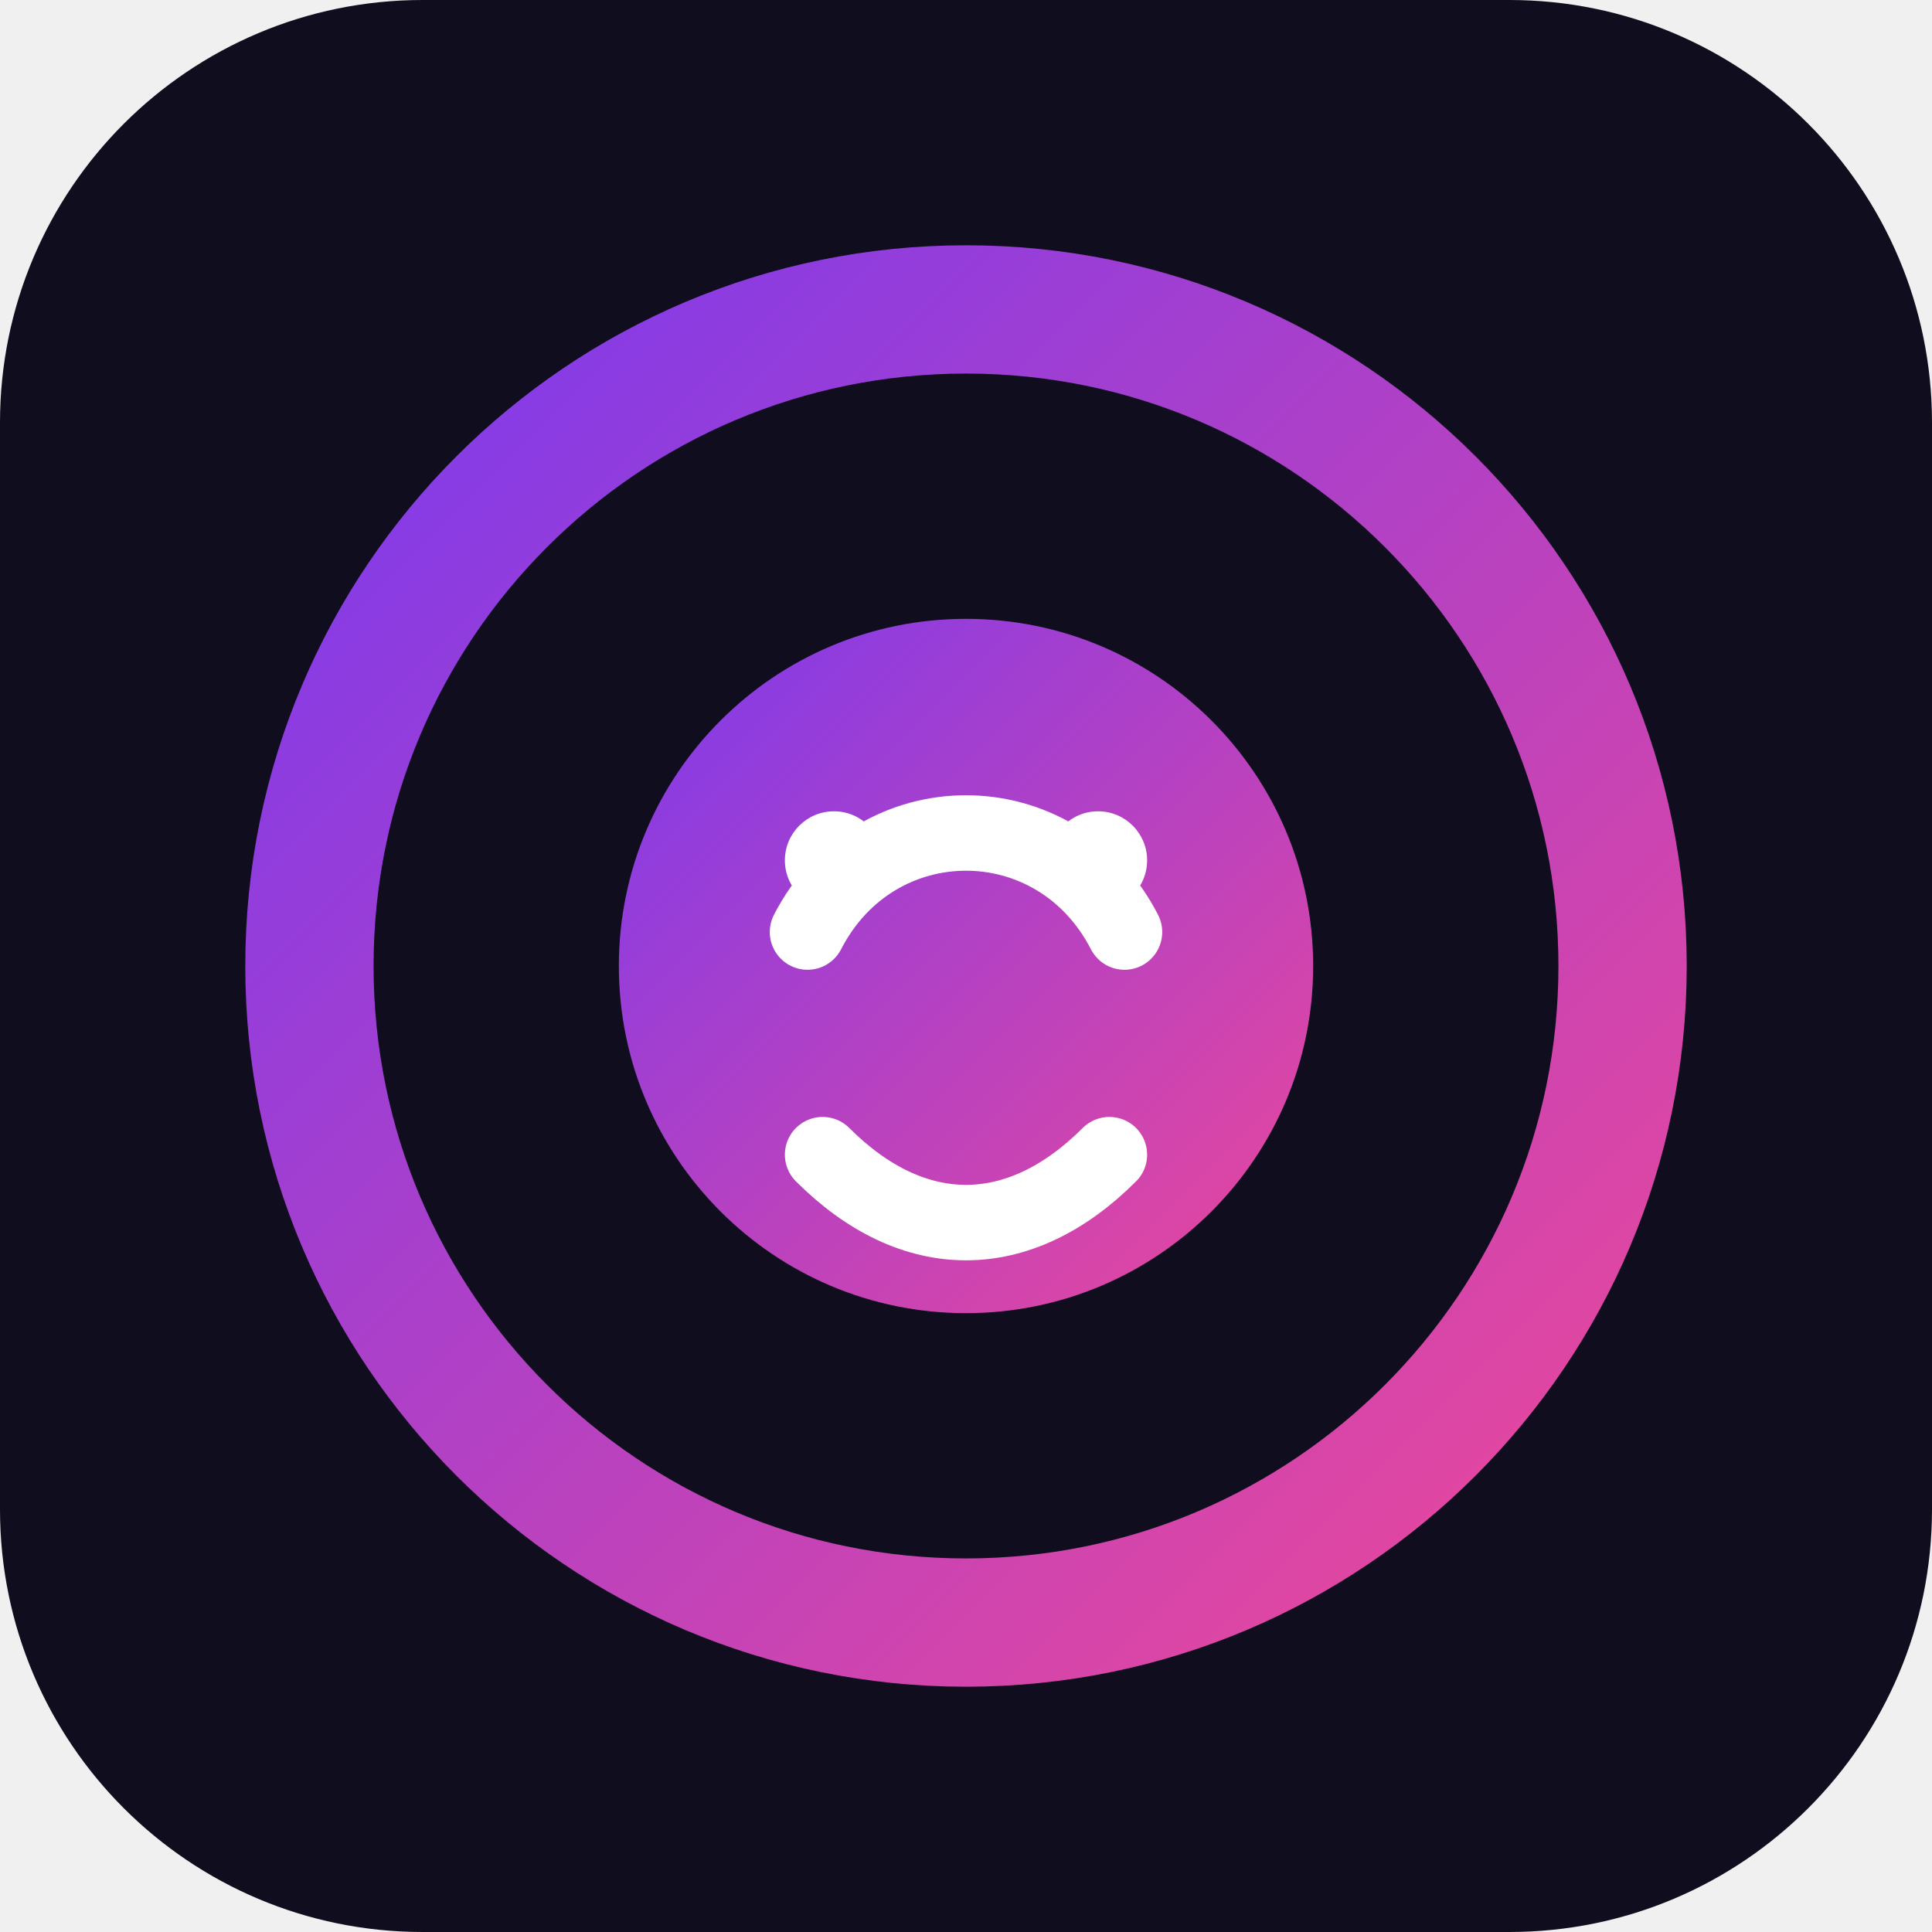
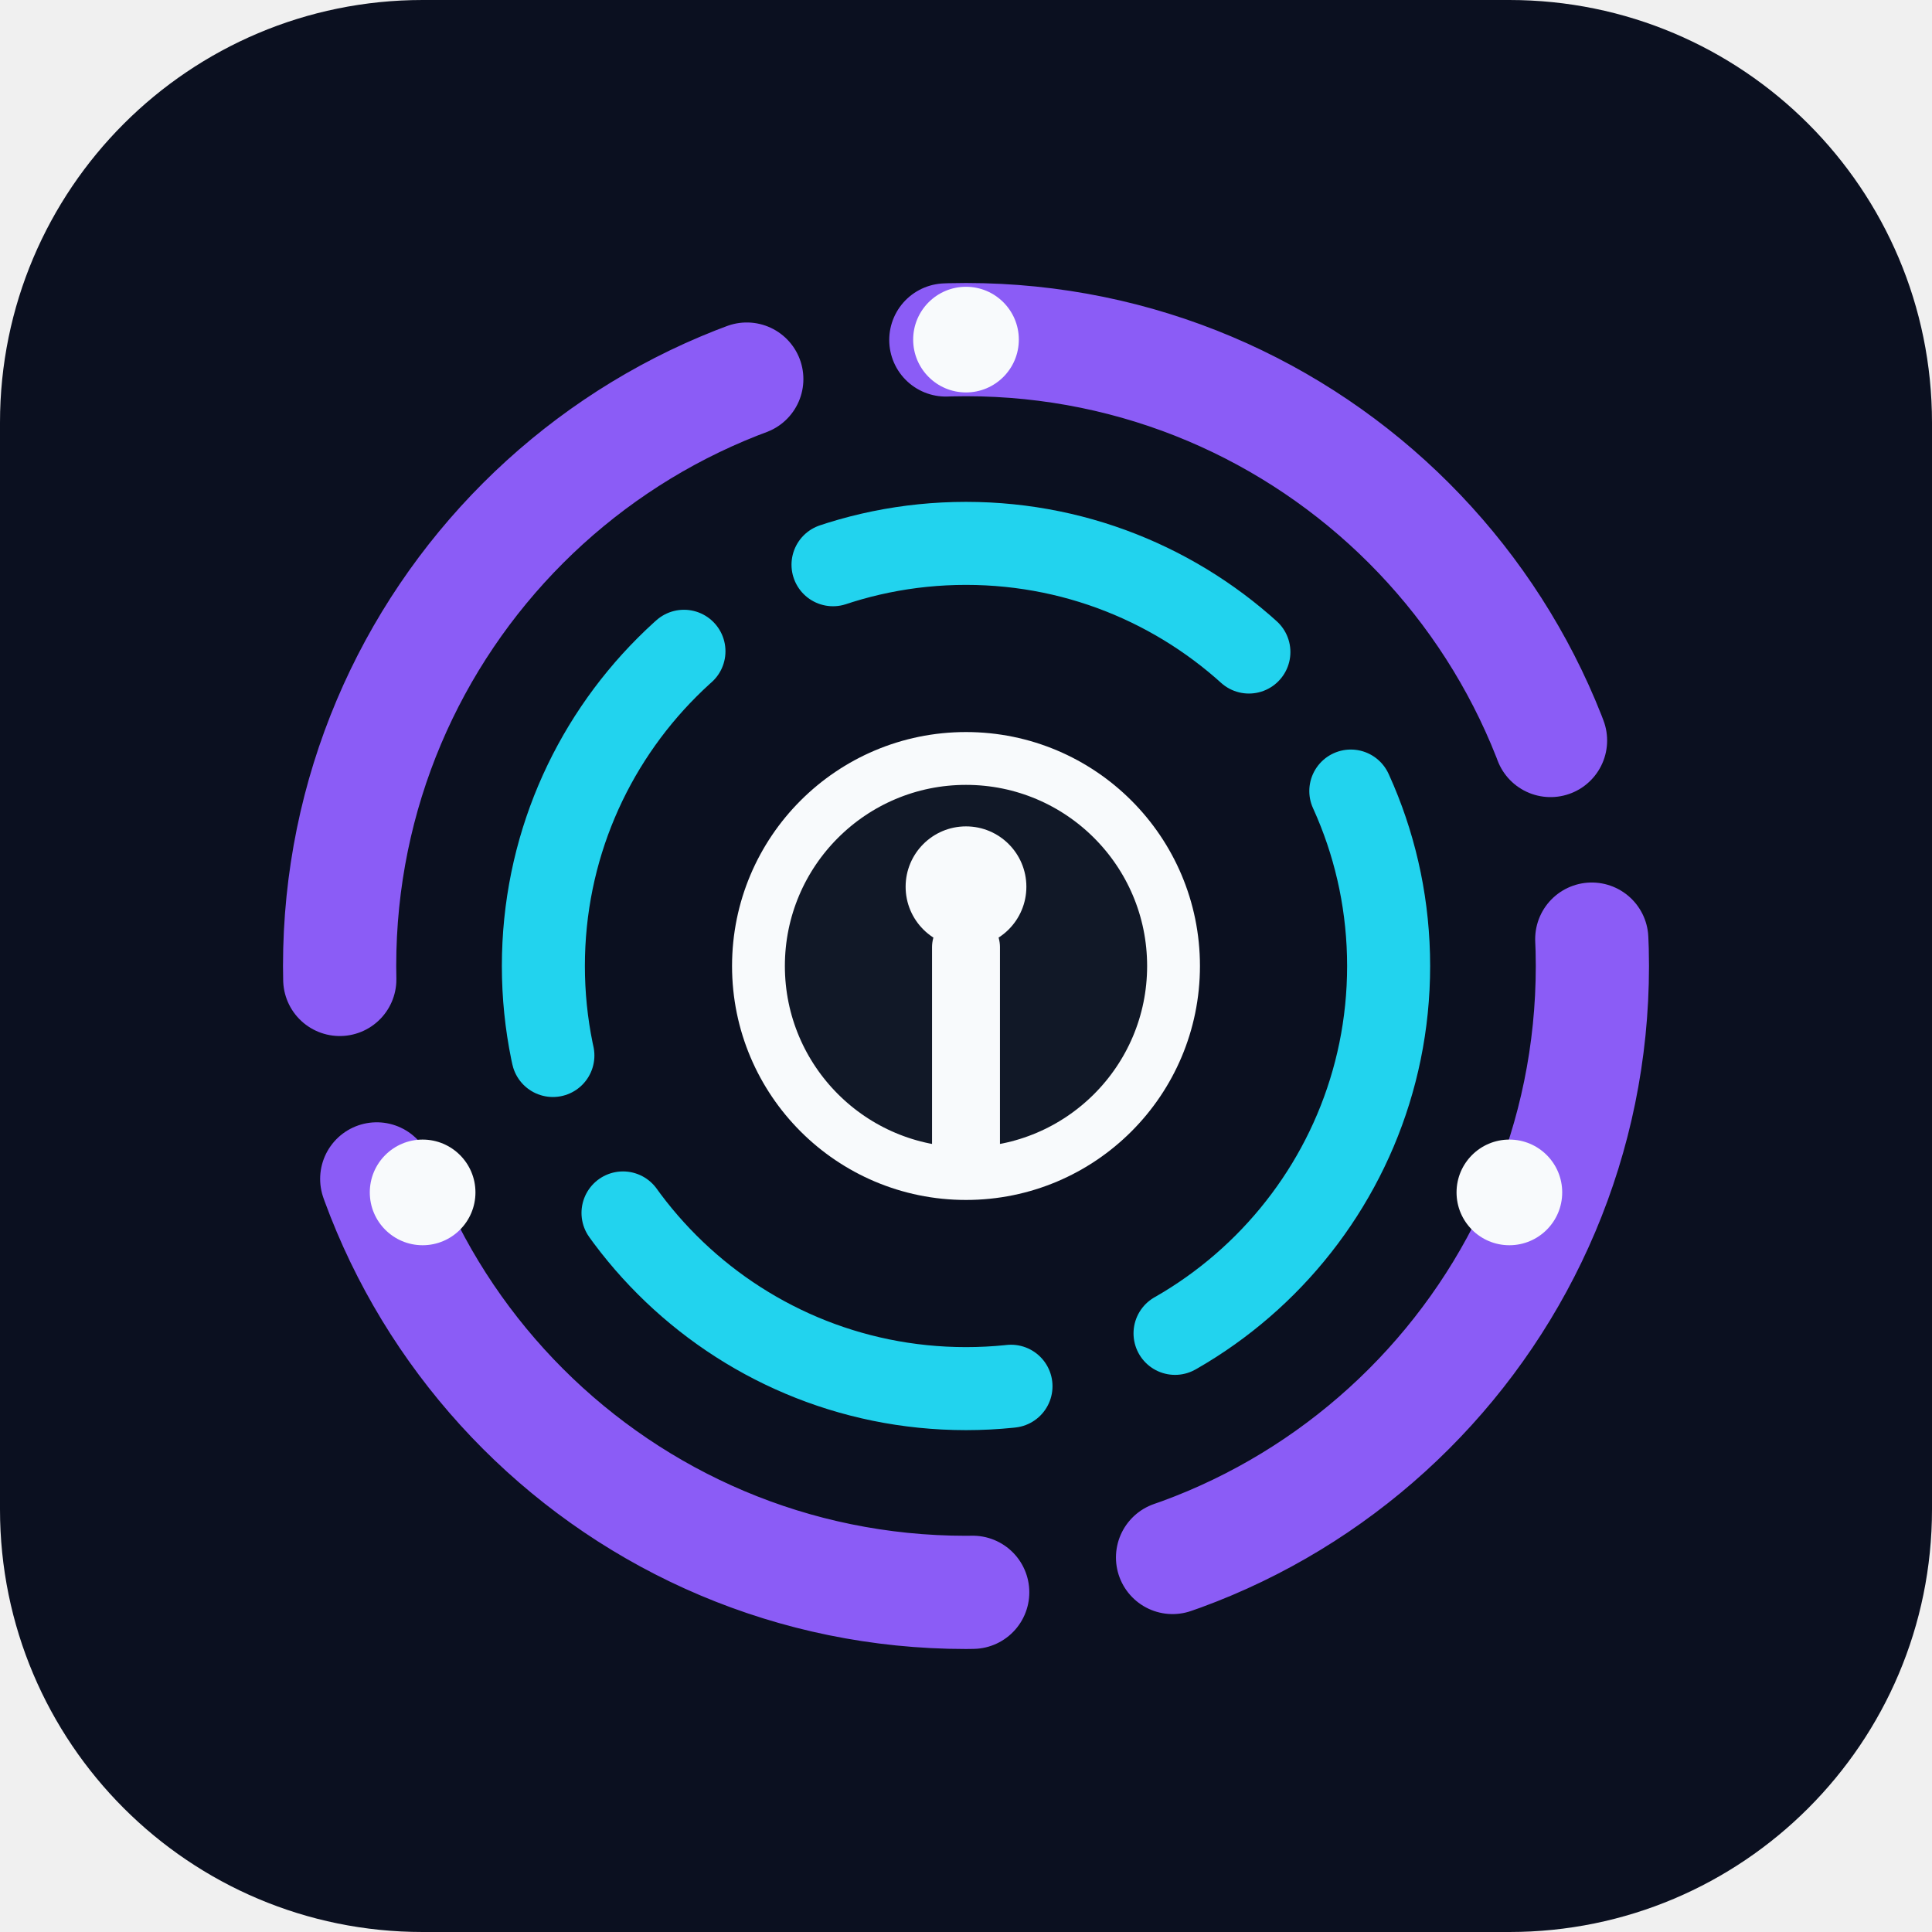
<svg xmlns="http://www.w3.org/2000/svg" viewBox="0 0 512 512" role="img" aria-label="Secret Circle Icon">
-   <defs>
-     <linearGradient id="g" x1="0" y1="0" x2="1" y2="1">
-       <stop stop-color="#7c3aed" />
-       <stop offset="1" stop-color="#ec4899" />
-     </linearGradient>
-   </defs>
-   <rect width="512" height="512" rx="112" fill="#100d1e" />
-   <circle cx="256" cy="256" r="174" fill="none" stroke="url(#g)" stroke-width="34" />
-   <circle cx="256" cy="256" r="92" fill="url(#g)" />
-   <path d="M214 247c18-35 66-35 84 0M218 306c24 24 52 24 76 0" fill="none" stroke="#fff" stroke-width="20" stroke-linecap="round" />
-   <circle cx="221" cy="228" r="13" fill="#fff" />
-   <circle cx="291" cy="228" r="13" fill="#fff" />
+   <rect width="512" height="512" rx="112" fill="#0b1020" />
+   <circle cx="256" cy="256" r="166" fill="none" stroke="#8b5cf6" stroke-width="30" stroke-linecap="round" stroke-dasharray="205 54" />
+   <circle cx="256" cy="256" r="112" fill="none" stroke="#22d3ee" stroke-width="22" stroke-linecap="round" stroke-dasharray="118 46" />
+   <circle cx="256" cy="256" r="55" fill="#111827" stroke="#f8fafc" stroke-width="14" />
+   <circle cx="256" cy="235" r="16" fill="#f8fafc" />
+   <path d="M256 251v54" fill="none" stroke="#f8fafc" stroke-width="18" stroke-linecap="round" />
+   <circle cx="256" cy="90" r="14" fill="#f8fafc" />
+   <circle cx="400" cy="316" r="14" fill="#f8fafc" />
+   <circle cx="112" cy="316" r="14" fill="#f8fafc" />
</svg>
